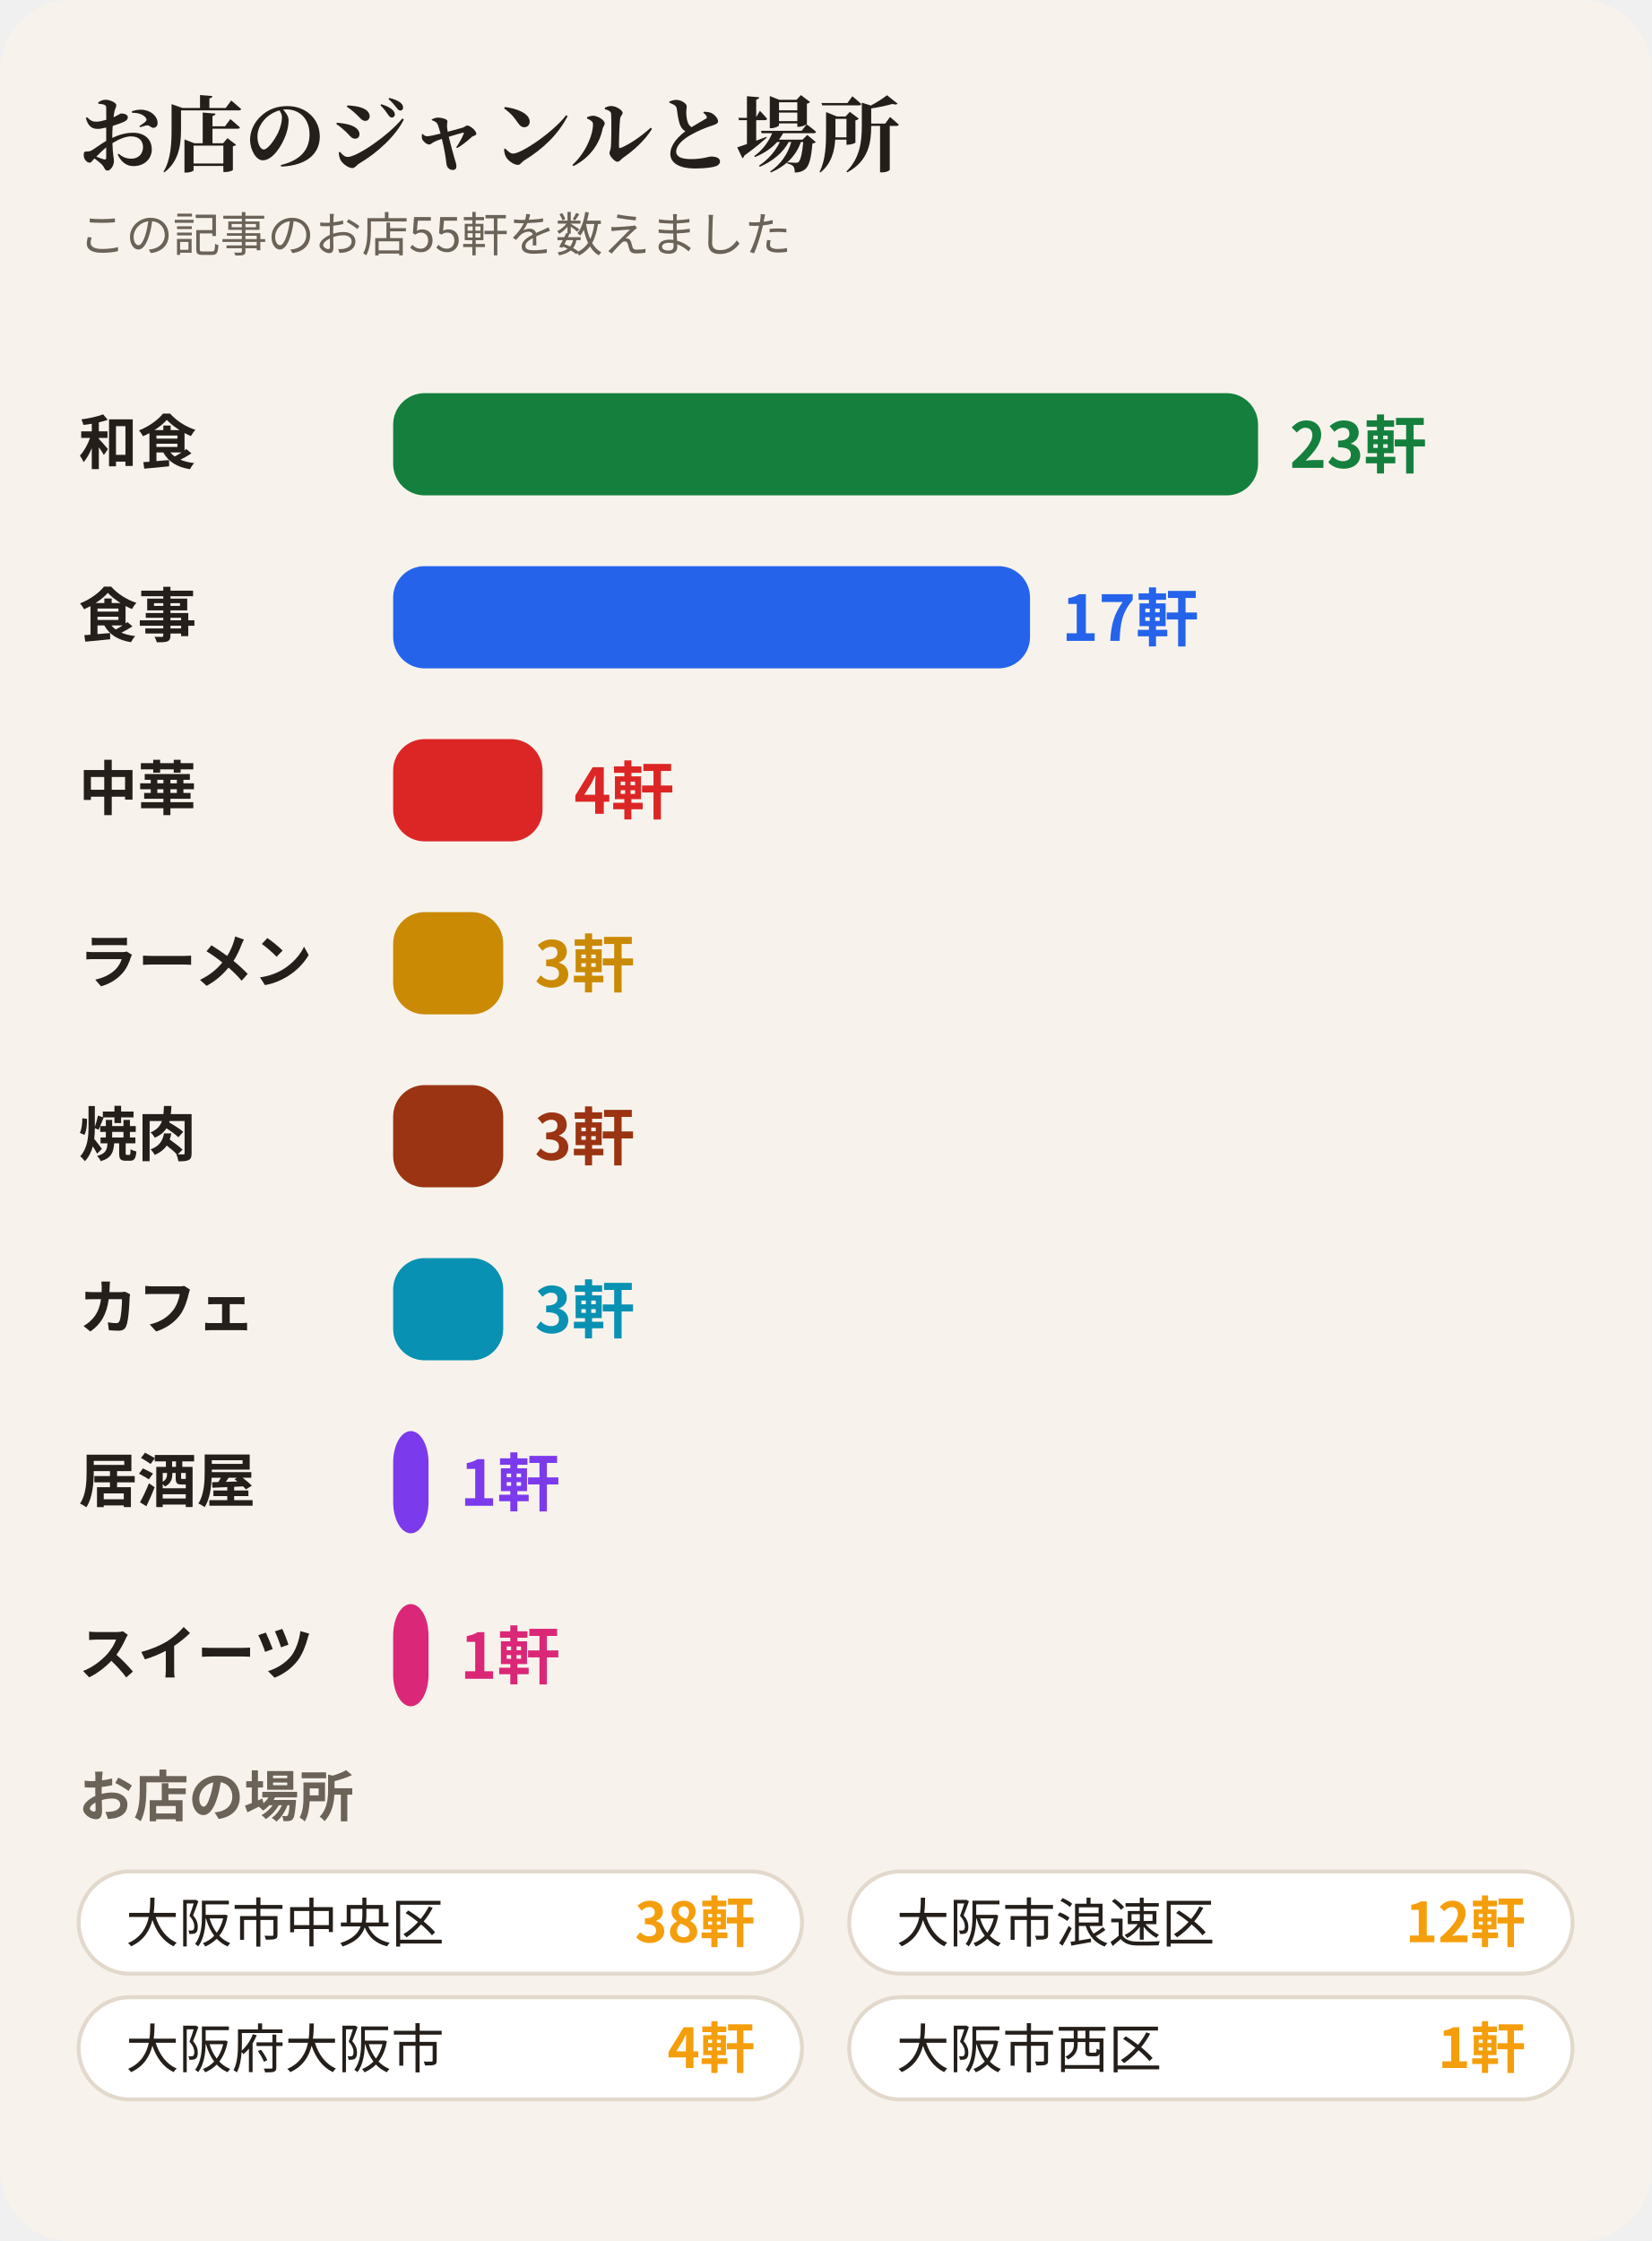
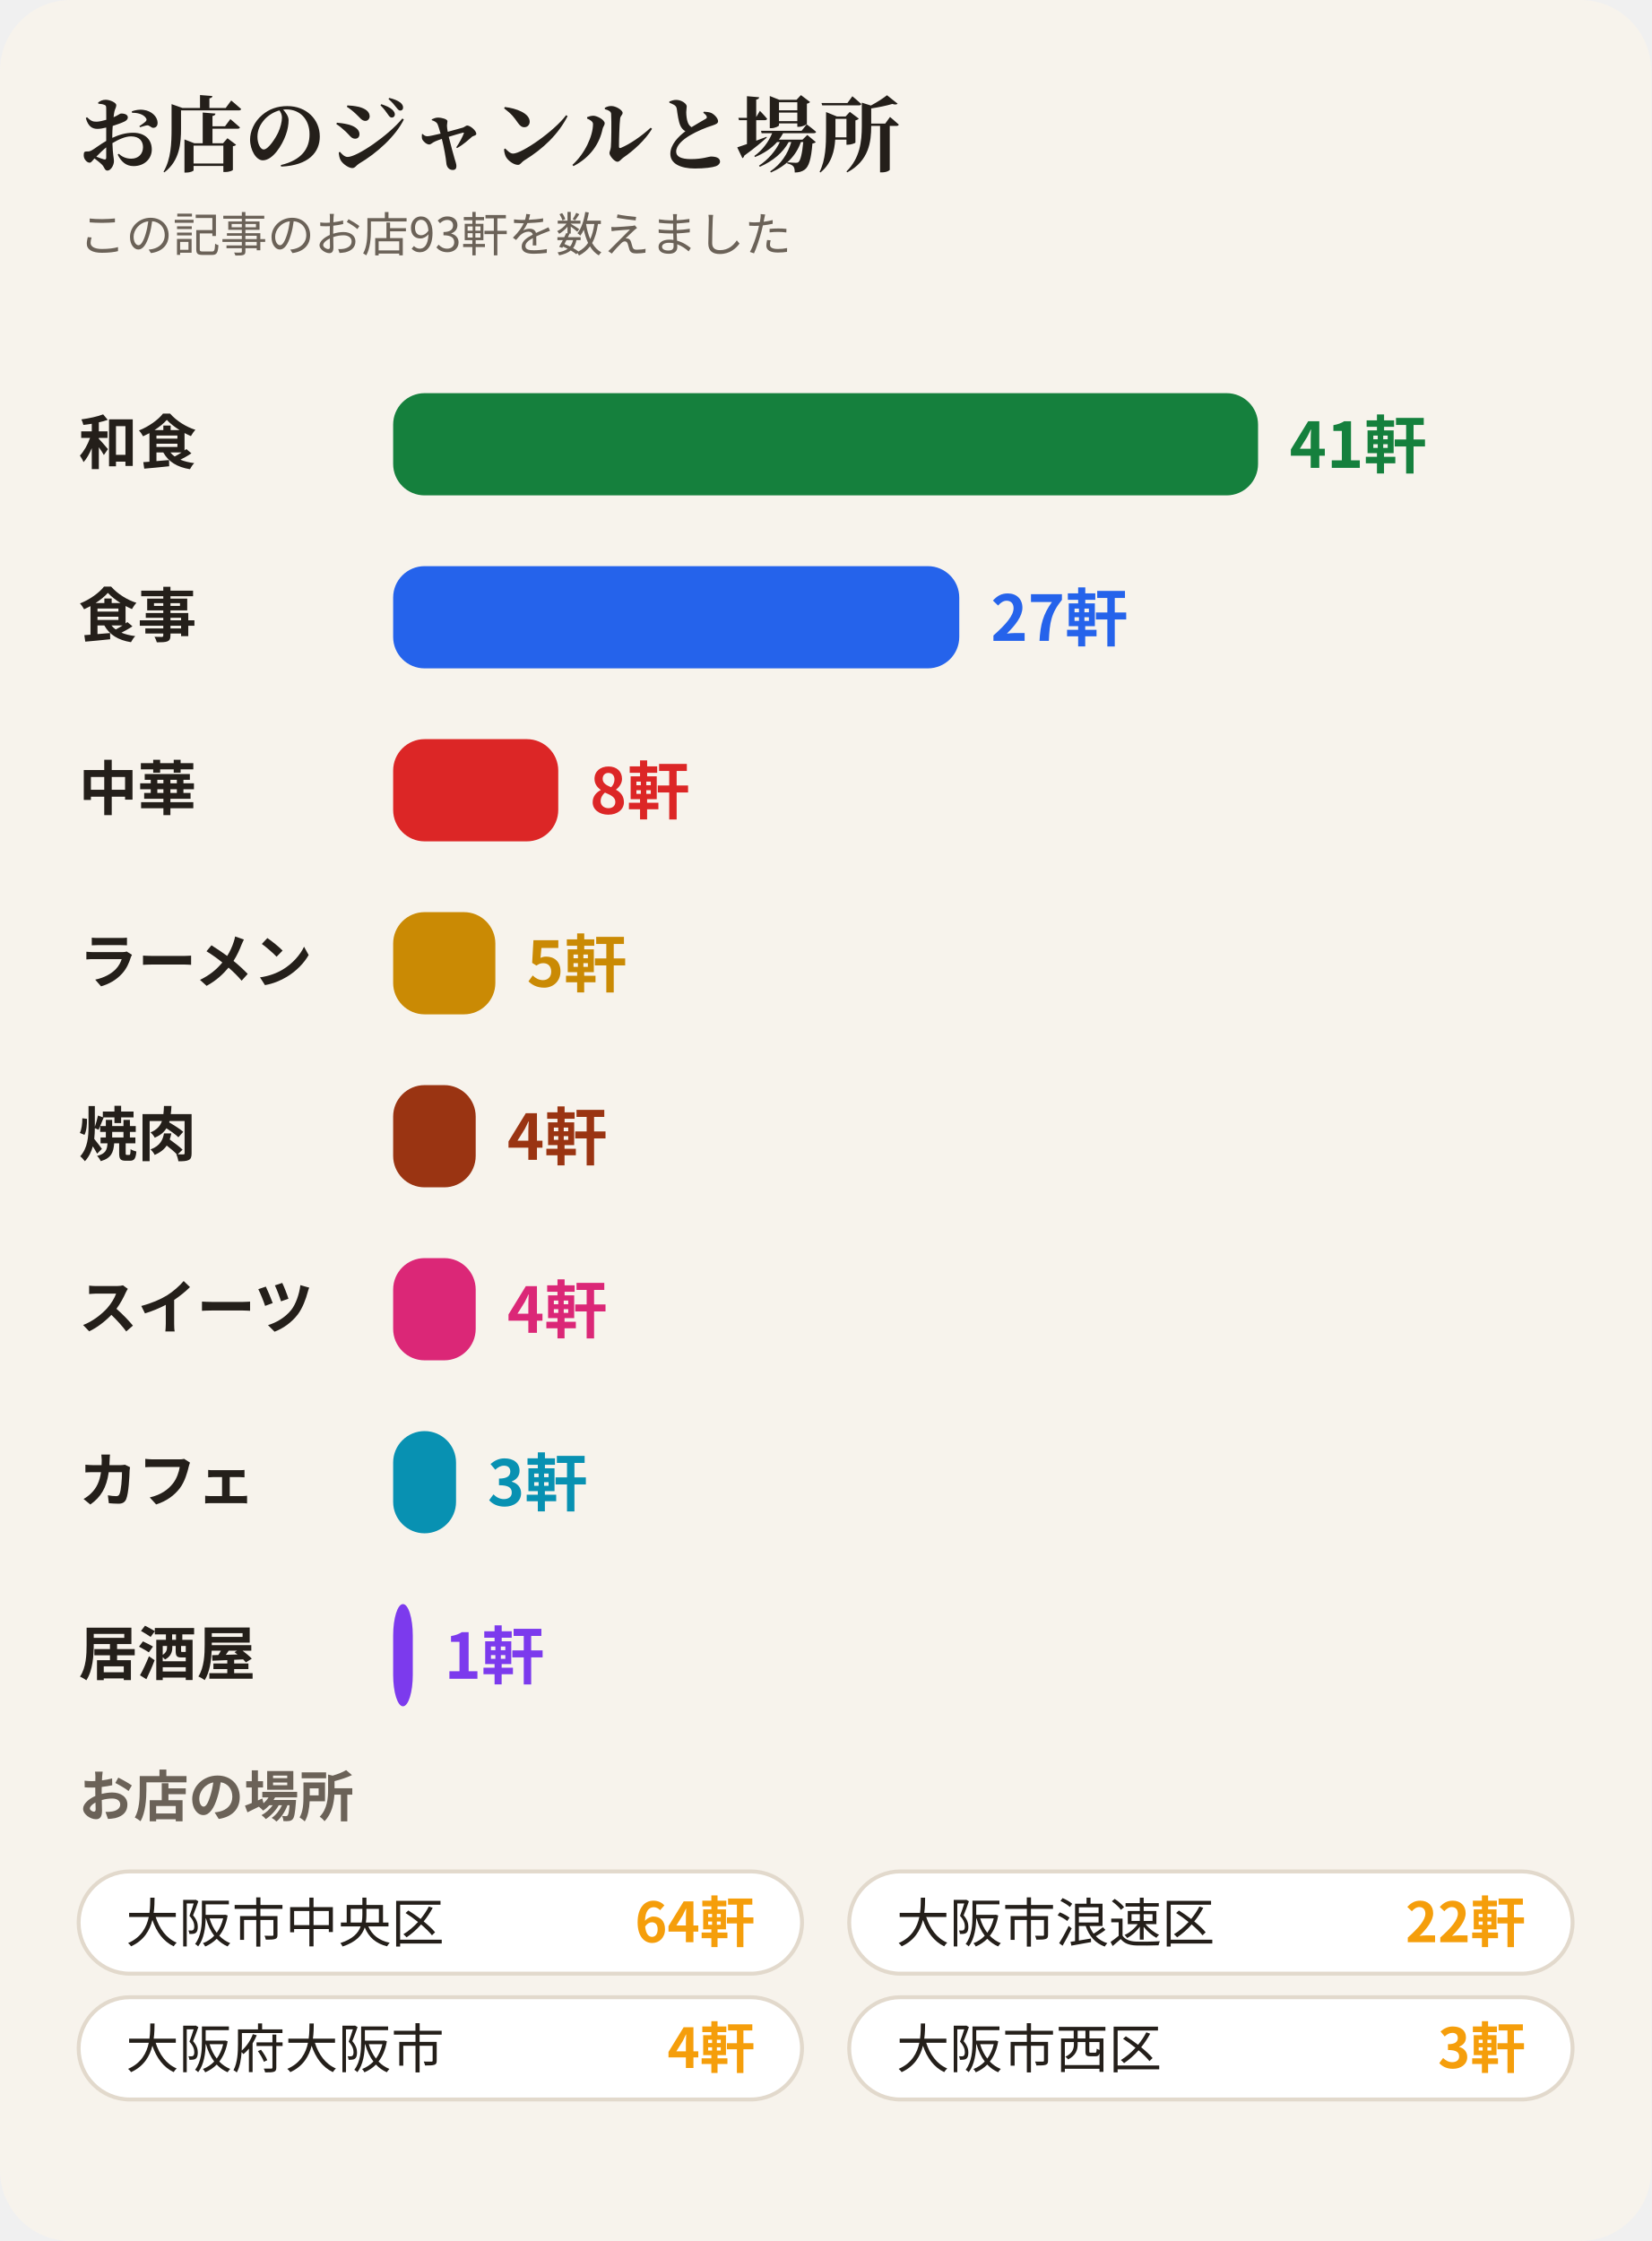
<svg xmlns="http://www.w3.org/2000/svg" viewBox="0 0 420 570" width="420" height="570" font-family="'Hiragino Sans','Noto Sans CJK JP','Noto Sans JP',sans-serif">
  <rect width="420" height="570" rx="18" fill="#F7F3EC" />
  <text x="20" y="42" font-size="21" font-weight="800" fill="#241F1A" font-family="'Hiragino Mincho ProN','Noto Serif CJK JP','Noto Serif JP',serif">お店のジャンルと場所</text>
-   <text x="20" y="64" font-size="12" fill="#6B6258">この記事のお店55軒を数えました</text>
+   <text x="20" y="64" font-size="12" fill="#6B6258">この記事のお店93軒を数えました</text>
  <text x="20" y="118" font-size="15" font-weight="700" fill="#241F1A">和食</text>
  <rect x="100" y="100" width="220" height="26" rx="8" fill="#15803d" />
-   <text x="328" y="119" font-size="16" font-weight="800" fill="#15803d">23軒</text>
+   <text x="328" y="119" font-size="16" font-weight="800" fill="#15803d">41軒</text>
  <text x="20" y="162" font-size="15" font-weight="700" fill="#241F1A">食事</text>
-   <rect x="100" y="144" width="162" height="26" rx="8" fill="#2563eb" />
-   <text x="270" y="163" font-size="16" font-weight="800" fill="#2563eb">17軒</text>
+   <rect x="100" y="144" width="144" height="26" rx="8" fill="#2563eb" />
+   <text x="252" y="163" font-size="16" font-weight="800" fill="#2563eb">27軒</text>
  <text x="20" y="206" font-size="15" font-weight="700" fill="#241F1A">中華</text>
-   <rect x="100" y="188" width="38" height="26" rx="8" fill="#dc2626" />
-   <text x="146" y="207" font-size="16" font-weight="800" fill="#dc2626">4軒</text>
+   <rect x="100" y="188" width="42" height="26" rx="8" fill="#dc2626" />
+   <text x="150" y="207" font-size="16" font-weight="800" fill="#dc2626">8軒</text>
  <text x="20" y="250" font-size="15" font-weight="700" fill="#241F1A">ラーメン</text>
-   <rect x="100" y="232" width="28" height="26" rx="8" fill="#ca8a04" />
-   <text x="136" y="251" font-size="16" font-weight="800" fill="#ca8a04">3軒</text>
+   <rect x="100" y="232" width="26" height="26" rx="8" fill="#ca8a04" />
+   <text x="134" y="251" font-size="16" font-weight="800" fill="#ca8a04">5軒</text>
  <text x="20" y="294" font-size="15" font-weight="700" fill="#241F1A">焼肉</text>
-   <rect x="100" y="276" width="28" height="26" rx="8" fill="#9a3412" />
-   <text x="136" y="295" font-size="16" font-weight="800" fill="#9a3412">3軒</text>
-   <text x="20" y="338" font-size="15" font-weight="700" fill="#241F1A">カフェ</text>
-   <rect x="100" y="320" width="28" height="26" rx="8" fill="#0891b2" />
-   <text x="136" y="339" font-size="16" font-weight="800" fill="#0891b2">3軒</text>
-   <text x="20" y="382" font-size="15" font-weight="700" fill="#241F1A">居酒屋</text>
-   <rect x="100" y="364" width="9" height="26" rx="8" fill="#7c3aed" />
-   <text x="117" y="383" font-size="16" font-weight="800" fill="#7c3aed">1軒</text>
-   <text x="20" y="426" font-size="15" font-weight="700" fill="#241F1A">スイーツ</text>
-   <rect x="100" y="408" width="9" height="26" rx="8" fill="#db2777" />
-   <text x="117" y="427" font-size="16" font-weight="800" fill="#db2777">1軒</text>
+   <rect x="100" y="276" width="21" height="26" rx="8" fill="#9a3412" />
+   <text x="129" y="295" font-size="16" font-weight="800" fill="#9a3412">4軒</text>
+   <text x="20" y="338" font-size="15" font-weight="700" fill="#241F1A">スイーツ</text>
+   <rect x="100" y="320" width="21" height="26" rx="8" fill="#db2777" />
+   <text x="129" y="339" font-size="16" font-weight="800" fill="#db2777">4軒</text>
+   <text x="20" y="382" font-size="15" font-weight="700" fill="#241F1A">カフェ</text>
+   <rect x="100" y="364" width="16" height="26" rx="8" fill="#0891b2" />
+   <text x="124" y="383" font-size="16" font-weight="800" fill="#0891b2">3軒</text>
+   <text x="20" y="426" font-size="15" font-weight="700" fill="#241F1A">居酒屋</text>
+   <rect x="100" y="408" width="5" height="26" rx="8" fill="#7c3aed" />
+   <text x="113" y="427" font-size="16" font-weight="800" fill="#7c3aed">1軒</text>
  <text x="20" y="462" font-size="14" font-weight="700" fill="#6B6258">お店の場所</text>
  <rect x="20" y="476" width="184" height="26" rx="13" fill="#fff" stroke="#E2D9CC" />
  <text x="32" y="494" font-size="13.5" fill="#241F1A">大阪市中央区</text>
-   <text x="192" y="494" font-size="14" font-weight="800" text-anchor="end" fill="#f59e0b">38軒</text>
+   <text x="192" y="494" font-size="14" font-weight="800" text-anchor="end" fill="#f59e0b">64軒</text>
  <rect x="216" y="476" width="184" height="26" rx="13" fill="#fff" stroke="#E2D9CC" />
  <text x="228" y="494" font-size="13.5" fill="#241F1A">大阪市浪速区</text>
-   <text x="388" y="494" font-size="14" font-weight="800" text-anchor="end" fill="#f59e0b">12軒</text>
+   <text x="388" y="494" font-size="14" font-weight="800" text-anchor="end" fill="#f59e0b">22軒</text>
  <rect x="20" y="508" width="184" height="26" rx="13" fill="#fff" stroke="#E2D9CC" />
  <text x="32" y="526" font-size="13.5" fill="#241F1A">大阪府大阪市</text>
  <text x="192" y="526" font-size="14" font-weight="800" text-anchor="end" fill="#f59e0b">4軒</text>
  <rect x="216" y="508" width="184" height="26" rx="13" fill="#fff" stroke="#E2D9CC" />
  <text x="228" y="526" font-size="13.5" fill="#241F1A">大阪市西区</text>
-   <text x="388" y="526" font-size="14" font-weight="800" text-anchor="end" fill="#f59e0b">1軒</text>
+   <text x="388" y="526" font-size="14" font-weight="800" text-anchor="end" fill="#f59e0b">3軒</text>
</svg>
